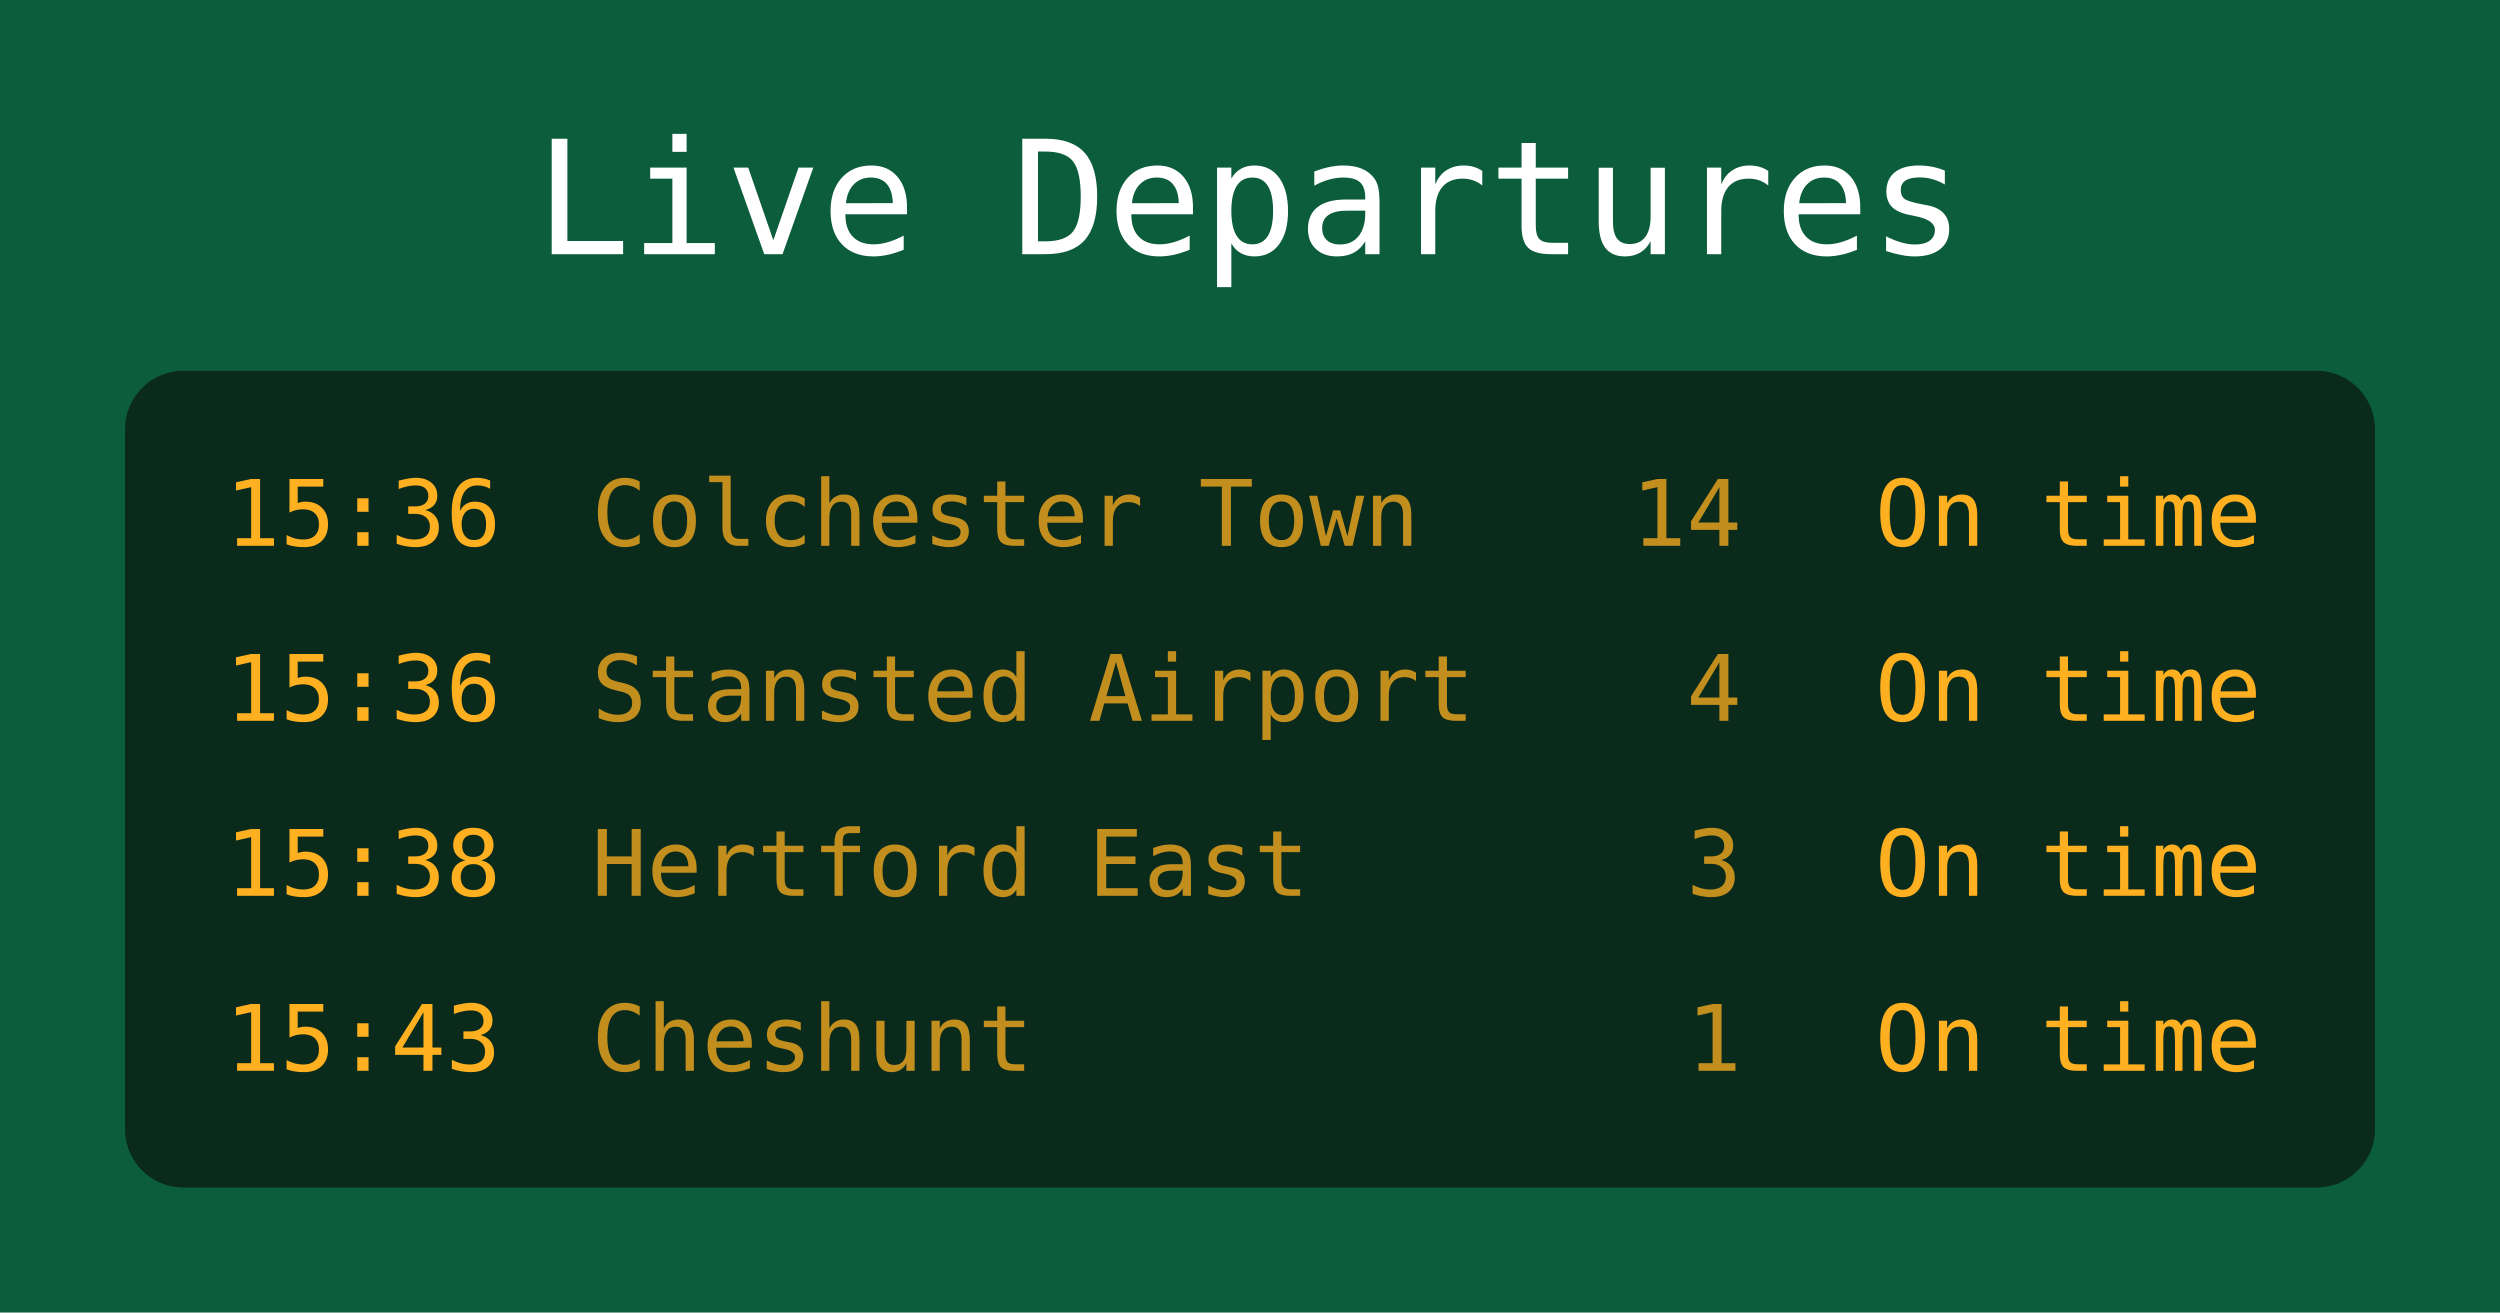
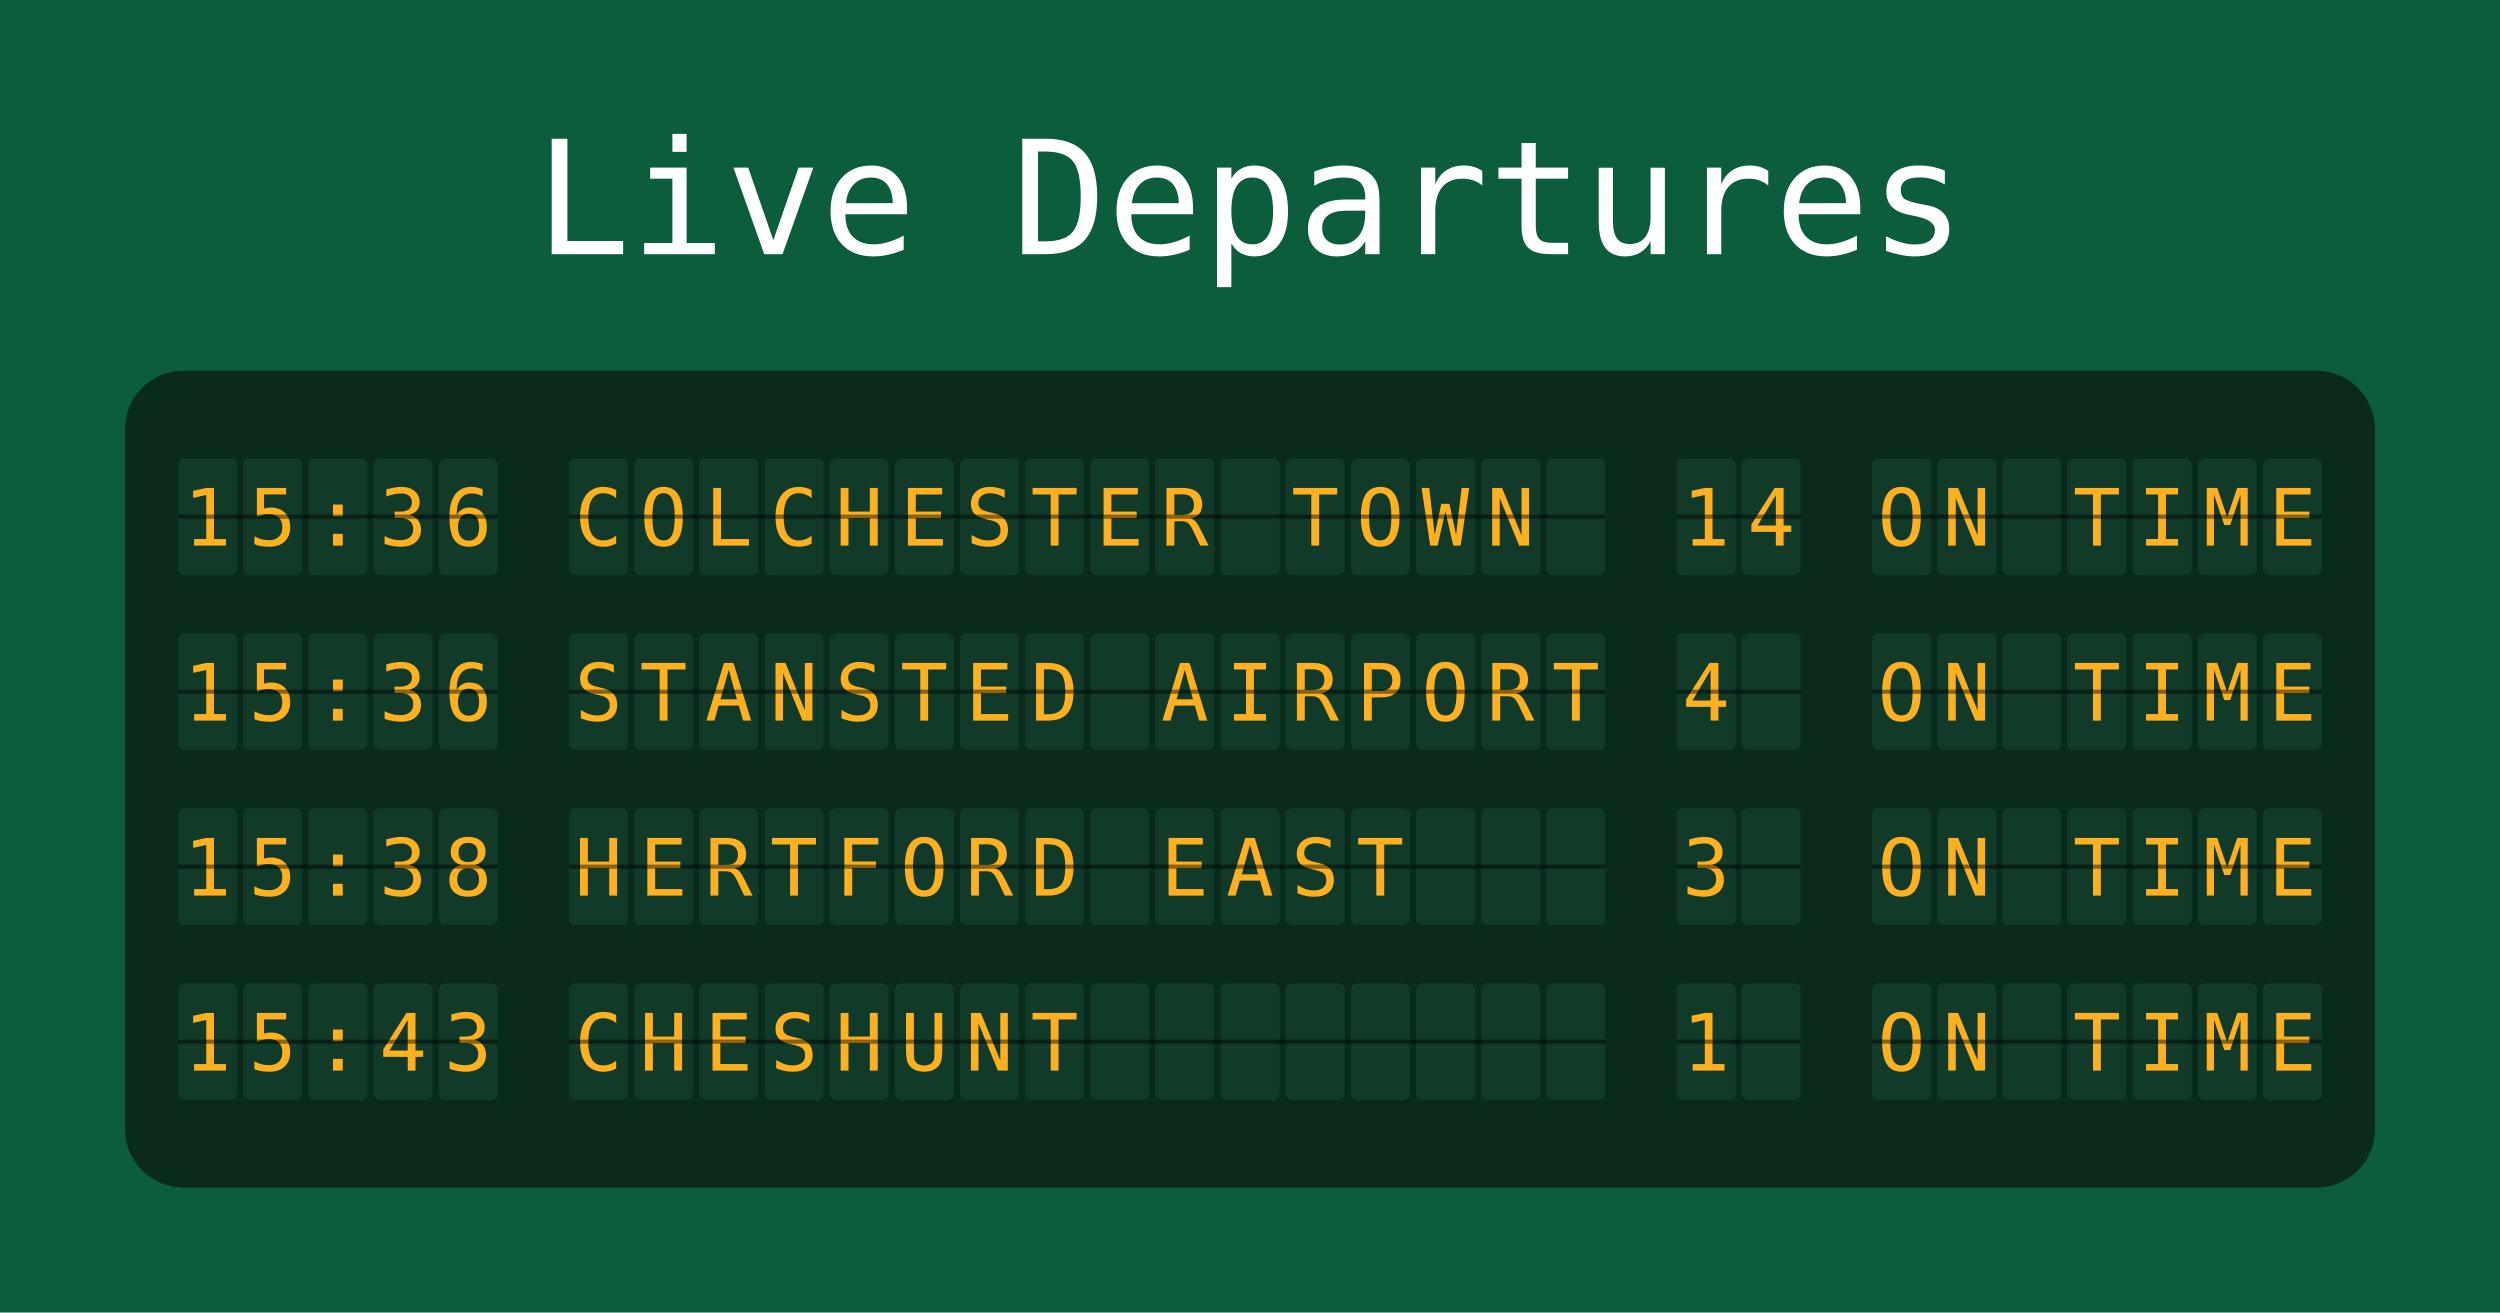
<svg xmlns="http://www.w3.org/2000/svg" viewBox="0 0 1200 630" width="1200" height="630">
  <rect width="1200" height="630" fill="#0b5d3b" />
  <text x="600" y="122" text-anchor="middle" font-family="Menlo, monospace" font-size="76" fill="#ffffff">Live Departures</text>
  <rect x="60" y="178" width="1080" height="392" rx="28" fill="#0a2a1c" />
-   <g font-family="Menlo, monospace" font-size="44" fill="#ffb020">
-     <text x="108" y="262">15:36</text>
-     <text x="108" y="346">15:36</text>
-     <text x="108" y="430">15:38</text>
-     <text x="108" y="514">15:43</text>
-     <g opacity=".75">
-       <text x="284" y="262">Colchester Town</text>
-       <text x="284" y="346">Stansted Airport</text>
-       <text x="284" y="430">Hertford East</text>
-       <text x="284" y="514">Cheshunt</text>
-       <text x="836" y="262" text-anchor="end">14</text>
-       <text x="836" y="346" text-anchor="end">4</text>
-       <text x="836" y="430" text-anchor="end">3</text>
-       <text x="836" y="514" text-anchor="end">1</text>
-     </g>
-     <text x="900" y="262">On time</text>
-     <text x="900" y="346">On time</text>
-     <text x="900" y="430">On time</text>
-     <text x="900" y="514">On time</text>
+   <g fill="#113a29">
+     <rect x="85.5" y="220" width="28.3" height="56" rx="3" />
+     <rect x="116.8" y="220" width="28.3" height="56" rx="3" />
+     <rect x="148" y="220" width="28.3" height="56" rx="3" />
+     <rect x="179.3" y="220" width="28.3" height="56" rx="3" />
+     <rect x="210.6" y="220" width="28.3" height="56" rx="3" />
+     <rect x="273.1" y="220" width="28.3" height="56" rx="3" />
+     <rect x="304.4" y="220" width="28.3" height="56" rx="3" />
+     <rect x="335.7" y="220" width="28.3" height="56" rx="3" />
+     <rect x="367" y="220" width="28.3" height="56" rx="3" />
+     <rect x="398.2" y="220" width="28.3" height="56" rx="3" />
+     <rect x="429.5" y="220" width="28.3" height="56" rx="3" />
+     <rect x="460.8" y="220" width="28.3" height="56" rx="3" />
+     <rect x="492" y="220" width="28.3" height="56" rx="3" />
+     <rect x="523.3" y="220" width="28.3" height="56" rx="3" />
+     <rect x="554.6" y="220" width="28.3" height="56" rx="3" />
+     <rect x="585.9" y="220" width="28.3" height="56" rx="3" />
+     <rect x="617.1" y="220" width="28.3" height="56" rx="3" />
+     <rect x="648.4" y="220" width="28.3" height="56" rx="3" />
+     <rect x="679.7" y="220" width="28.3" height="56" rx="3" />
+     <rect x="711" y="220" width="28.3" height="56" rx="3" />
+     <rect x="742.2" y="220" width="28.3" height="56" rx="3" />
+     <rect x="804.8" y="220" width="28.3" height="56" rx="3" />
+     <rect x="836" y="220" width="28.3" height="56" rx="3" />
+     <rect x="898.6" y="220" width="28.3" height="56" rx="3" />
+     <rect x="929.9" y="220" width="28.3" height="56" rx="3" />
+     <rect x="961.1" y="220" width="28.3" height="56" rx="3" />
+     <rect x="992.4" y="220" width="28.3" height="56" rx="3" />
+     <rect x="1023.7" y="220" width="28.3" height="56" rx="3" />
+     <rect x="1055" y="220" width="28.3" height="56" rx="3" />
+     <rect x="1086.2" y="220" width="28.3" height="56" rx="3" />
+   </g>
+   <g font-family="Menlo, monospace" font-size="38" text-anchor="middle" fill="#ffb020">
+     <text x="99.6" y="261.9">1</text>
+     <text x="130.9" y="261.9">5</text>
+     <text x="162.2" y="261.9">:</text>
+     <text x="193.5" y="261.9">3</text>
+     <text x="224.7" y="261.9">6</text>
+     <text x="287.3" y="261.9">C</text>
+     <text x="318.5" y="261.9">O</text>
+     <text x="349.8" y="261.9">L</text>
+     <text x="381.1" y="261.9">C</text>
+     <text x="412.4" y="261.9">H</text>
+     <text x="443.6" y="261.9">E</text>
+     <text x="474.9" y="261.9">S</text>
+     <text x="506.2" y="261.9">T</text>
+     <text x="537.5" y="261.9">E</text>
+     <text x="568.7" y="261.9">R</text>
+     <text x="631.3" y="261.9">T</text>
+     <text x="662.5" y="261.9">O</text>
+     <text x="693.8" y="261.9">W</text>
+     <text x="725.1" y="261.9">N</text>
+     <text x="818.9" y="261.9">1</text>
+     <text x="850.2" y="261.9">4</text>
+     <text x="912.7" y="261.9">O</text>
+     <text x="944" y="261.9">N</text>
+     <text x="1006.5" y="261.9">T</text>
+     <text x="1037.8" y="261.9">I</text>
+     <text x="1069.1" y="261.9">M</text>
+     <text x="1100.4" y="261.9">E</text>
+   </g>
+   <g fill="#000000" opacity=".45">
+     <rect x="85.5" y="247" width="153.4" height="2" />
+     <rect x="273.1" y="247" width="497.4" height="2" />
+     <rect x="804.8" y="247" width="59.5" height="2" />
+     <rect x="898.6" y="247" width="215.9" height="2" />
+   </g>
+   <g fill="#113a29">
+     <rect x="85.5" y="304" width="28.3" height="56" rx="3" />
+     <rect x="116.8" y="304" width="28.3" height="56" rx="3" />
+     <rect x="148" y="304" width="28.3" height="56" rx="3" />
+     <rect x="179.3" y="304" width="28.3" height="56" rx="3" />
+     <rect x="210.6" y="304" width="28.3" height="56" rx="3" />
+     <rect x="273.1" y="304" width="28.3" height="56" rx="3" />
+     <rect x="304.4" y="304" width="28.3" height="56" rx="3" />
+     <rect x="335.7" y="304" width="28.3" height="56" rx="3" />
+     <rect x="367" y="304" width="28.3" height="56" rx="3" />
+     <rect x="398.2" y="304" width="28.3" height="56" rx="3" />
+     <rect x="429.5" y="304" width="28.3" height="56" rx="3" />
+     <rect x="460.8" y="304" width="28.3" height="56" rx="3" />
+     <rect x="492" y="304" width="28.3" height="56" rx="3" />
+     <rect x="523.3" y="304" width="28.3" height="56" rx="3" />
+     <rect x="554.6" y="304" width="28.3" height="56" rx="3" />
+     <rect x="585.9" y="304" width="28.3" height="56" rx="3" />
+     <rect x="617.1" y="304" width="28.3" height="56" rx="3" />
+     <rect x="648.4" y="304" width="28.3" height="56" rx="3" />
+     <rect x="679.7" y="304" width="28.3" height="56" rx="3" />
+     <rect x="711" y="304" width="28.3" height="56" rx="3" />
+     <rect x="742.2" y="304" width="28.3" height="56" rx="3" />
+     <rect x="804.8" y="304" width="28.3" height="56" rx="3" />
+     <rect x="836" y="304" width="28.3" height="56" rx="3" />
+     <rect x="898.6" y="304" width="28.3" height="56" rx="3" />
+     <rect x="929.9" y="304" width="28.3" height="56" rx="3" />
+     <rect x="961.1" y="304" width="28.3" height="56" rx="3" />
+     <rect x="992.4" y="304" width="28.3" height="56" rx="3" />
+     <rect x="1023.7" y="304" width="28.3" height="56" rx="3" />
+     <rect x="1055" y="304" width="28.3" height="56" rx="3" />
+     <rect x="1086.2" y="304" width="28.3" height="56" rx="3" />
+   </g>
+   <g font-family="Menlo, monospace" font-size="38" text-anchor="middle" fill="#ffb020">
+     <text x="99.6" y="345.9">1</text>
+     <text x="130.9" y="345.9">5</text>
+     <text x="162.2" y="345.9">:</text>
+     <text x="193.5" y="345.9">3</text>
+     <text x="224.7" y="345.9">6</text>
+     <text x="287.3" y="345.9">S</text>
+     <text x="318.5" y="345.9">T</text>
+     <text x="349.8" y="345.9">A</text>
+     <text x="381.1" y="345.9">N</text>
+     <text x="412.4" y="345.9">S</text>
+     <text x="443.6" y="345.9">T</text>
+     <text x="474.9" y="345.9">E</text>
+     <text x="506.2" y="345.9">D</text>
+     <text x="568.7" y="345.9">A</text>
+     <text x="600" y="345.9">I</text>
+     <text x="631.3" y="345.9">R</text>
+     <text x="662.5" y="345.9">P</text>
+     <text x="693.8" y="345.9">O</text>
+     <text x="725.1" y="345.9">R</text>
+     <text x="756.4" y="345.9">T</text>
+     <text x="818.9" y="345.9">4</text>
+     <text x="912.7" y="345.9">O</text>
+     <text x="944" y="345.9">N</text>
+     <text x="1006.5" y="345.9">T</text>
+     <text x="1037.8" y="345.9">I</text>
+     <text x="1069.1" y="345.9">M</text>
+     <text x="1100.4" y="345.9">E</text>
+   </g>
+   <g fill="#000000" opacity=".45">
+     <rect x="85.5" y="331" width="153.4" height="2" />
+     <rect x="273.1" y="331" width="497.4" height="2" />
+     <rect x="804.8" y="331" width="59.5" height="2" />
+     <rect x="898.6" y="331" width="215.9" height="2" />
+   </g>
+   <g fill="#113a29">
+     <rect x="85.5" y="388" width="28.3" height="56" rx="3" />
+     <rect x="116.8" y="388" width="28.3" height="56" rx="3" />
+     <rect x="148" y="388" width="28.3" height="56" rx="3" />
+     <rect x="179.3" y="388" width="28.3" height="56" rx="3" />
+     <rect x="210.6" y="388" width="28.3" height="56" rx="3" />
+     <rect x="273.1" y="388" width="28.3" height="56" rx="3" />
+     <rect x="304.4" y="388" width="28.3" height="56" rx="3" />
+     <rect x="335.7" y="388" width="28.3" height="56" rx="3" />
+     <rect x="367" y="388" width="28.3" height="56" rx="3" />
+     <rect x="398.2" y="388" width="28.3" height="56" rx="3" />
+     <rect x="429.5" y="388" width="28.3" height="56" rx="3" />
+     <rect x="460.8" y="388" width="28.3" height="56" rx="3" />
+     <rect x="492" y="388" width="28.3" height="56" rx="3" />
+     <rect x="523.3" y="388" width="28.3" height="56" rx="3" />
+     <rect x="554.6" y="388" width="28.3" height="56" rx="3" />
+     <rect x="585.9" y="388" width="28.3" height="56" rx="3" />
+     <rect x="617.1" y="388" width="28.3" height="56" rx="3" />
+     <rect x="648.4" y="388" width="28.3" height="56" rx="3" />
+     <rect x="679.7" y="388" width="28.3" height="56" rx="3" />
+     <rect x="711" y="388" width="28.3" height="56" rx="3" />
+     <rect x="742.2" y="388" width="28.3" height="56" rx="3" />
+     <rect x="804.8" y="388" width="28.3" height="56" rx="3" />
+     <rect x="836" y="388" width="28.3" height="56" rx="3" />
+     <rect x="898.6" y="388" width="28.3" height="56" rx="3" />
+     <rect x="929.9" y="388" width="28.3" height="56" rx="3" />
+     <rect x="961.1" y="388" width="28.3" height="56" rx="3" />
+     <rect x="992.4" y="388" width="28.3" height="56" rx="3" />
+     <rect x="1023.7" y="388" width="28.3" height="56" rx="3" />
+     <rect x="1055" y="388" width="28.3" height="56" rx="3" />
+     <rect x="1086.2" y="388" width="28.3" height="56" rx="3" />
+   </g>
+   <g font-family="Menlo, monospace" font-size="38" text-anchor="middle" fill="#ffb020">
+     <text x="99.6" y="429.9">1</text>
+     <text x="130.9" y="429.9">5</text>
+     <text x="162.2" y="429.9">:</text>
+     <text x="193.5" y="429.9">3</text>
+     <text x="224.7" y="429.9">8</text>
+     <text x="287.3" y="429.9">H</text>
+     <text x="318.5" y="429.9">E</text>
+     <text x="349.8" y="429.9">R</text>
+     <text x="381.1" y="429.9">T</text>
+     <text x="412.4" y="429.9">F</text>
+     <text x="443.6" y="429.9">O</text>
+     <text x="474.9" y="429.9">R</text>
+     <text x="506.2" y="429.9">D</text>
+     <text x="568.7" y="429.9">E</text>
+     <text x="600" y="429.9">A</text>
+     <text x="631.3" y="429.9">S</text>
+     <text x="662.5" y="429.9">T</text>
+     <text x="818.9" y="429.9">3</text>
+     <text x="912.7" y="429.9">O</text>
+     <text x="944" y="429.9">N</text>
+     <text x="1006.5" y="429.9">T</text>
+     <text x="1037.8" y="429.9">I</text>
+     <text x="1069.1" y="429.9">M</text>
+     <text x="1100.4" y="429.9">E</text>
+   </g>
+   <g fill="#000000" opacity=".45">
+     <rect x="85.5" y="415" width="153.4" height="2" />
+     <rect x="273.1" y="415" width="497.4" height="2" />
+     <rect x="804.8" y="415" width="59.5" height="2" />
+     <rect x="898.6" y="415" width="215.9" height="2" />
+   </g>
+   <g fill="#113a29">
+     <rect x="85.5" y="472" width="28.3" height="56" rx="3" />
+     <rect x="116.8" y="472" width="28.3" height="56" rx="3" />
+     <rect x="148" y="472" width="28.3" height="56" rx="3" />
+     <rect x="179.3" y="472" width="28.3" height="56" rx="3" />
+     <rect x="210.6" y="472" width="28.3" height="56" rx="3" />
+     <rect x="273.1" y="472" width="28.3" height="56" rx="3" />
+     <rect x="304.4" y="472" width="28.3" height="56" rx="3" />
+     <rect x="335.7" y="472" width="28.3" height="56" rx="3" />
+     <rect x="367" y="472" width="28.3" height="56" rx="3" />
+     <rect x="398.2" y="472" width="28.3" height="56" rx="3" />
+     <rect x="429.5" y="472" width="28.3" height="56" rx="3" />
+     <rect x="460.8" y="472" width="28.3" height="56" rx="3" />
+     <rect x="492" y="472" width="28.3" height="56" rx="3" />
+     <rect x="523.3" y="472" width="28.3" height="56" rx="3" />
+     <rect x="554.6" y="472" width="28.3" height="56" rx="3" />
+     <rect x="585.9" y="472" width="28.3" height="56" rx="3" />
+     <rect x="617.1" y="472" width="28.3" height="56" rx="3" />
+     <rect x="648.4" y="472" width="28.3" height="56" rx="3" />
+     <rect x="679.7" y="472" width="28.3" height="56" rx="3" />
+     <rect x="711" y="472" width="28.3" height="56" rx="3" />
+     <rect x="742.2" y="472" width="28.3" height="56" rx="3" />
+     <rect x="804.8" y="472" width="28.3" height="56" rx="3" />
+     <rect x="836" y="472" width="28.3" height="56" rx="3" />
+     <rect x="898.6" y="472" width="28.3" height="56" rx="3" />
+     <rect x="929.9" y="472" width="28.3" height="56" rx="3" />
+     <rect x="961.1" y="472" width="28.3" height="56" rx="3" />
+     <rect x="992.4" y="472" width="28.3" height="56" rx="3" />
+     <rect x="1023.7" y="472" width="28.3" height="56" rx="3" />
+     <rect x="1055" y="472" width="28.3" height="56" rx="3" />
+     <rect x="1086.2" y="472" width="28.3" height="56" rx="3" />
+   </g>
+   <g font-family="Menlo, monospace" font-size="38" text-anchor="middle" fill="#ffb020">
+     <text x="99.6" y="513.9">1</text>
+     <text x="130.9" y="513.9">5</text>
+     <text x="162.2" y="513.9">:</text>
+     <text x="193.5" y="513.9">4</text>
+     <text x="224.7" y="513.9">3</text>
+     <text x="287.3" y="513.9">C</text>
+     <text x="318.5" y="513.9">H</text>
+     <text x="349.8" y="513.9">E</text>
+     <text x="381.1" y="513.9">S</text>
+     <text x="412.4" y="513.9">H</text>
+     <text x="443.6" y="513.9">U</text>
+     <text x="474.9" y="513.9">N</text>
+     <text x="506.2" y="513.9">T</text>
+     <text x="818.9" y="513.9">1</text>
+     <text x="912.7" y="513.9">O</text>
+     <text x="944" y="513.9">N</text>
+     <text x="1006.5" y="513.9">T</text>
+     <text x="1037.8" y="513.9">I</text>
+     <text x="1069.1" y="513.9">M</text>
+     <text x="1100.4" y="513.9">E</text>
+   </g>
+   <g fill="#000000" opacity=".45">
+     <rect x="85.5" y="499" width="153.4" height="2" />
+     <rect x="273.1" y="499" width="497.4" height="2" />
+     <rect x="804.8" y="499" width="59.5" height="2" />
+     <rect x="898.6" y="499" width="215.9" height="2" />
  </g>
</svg>
